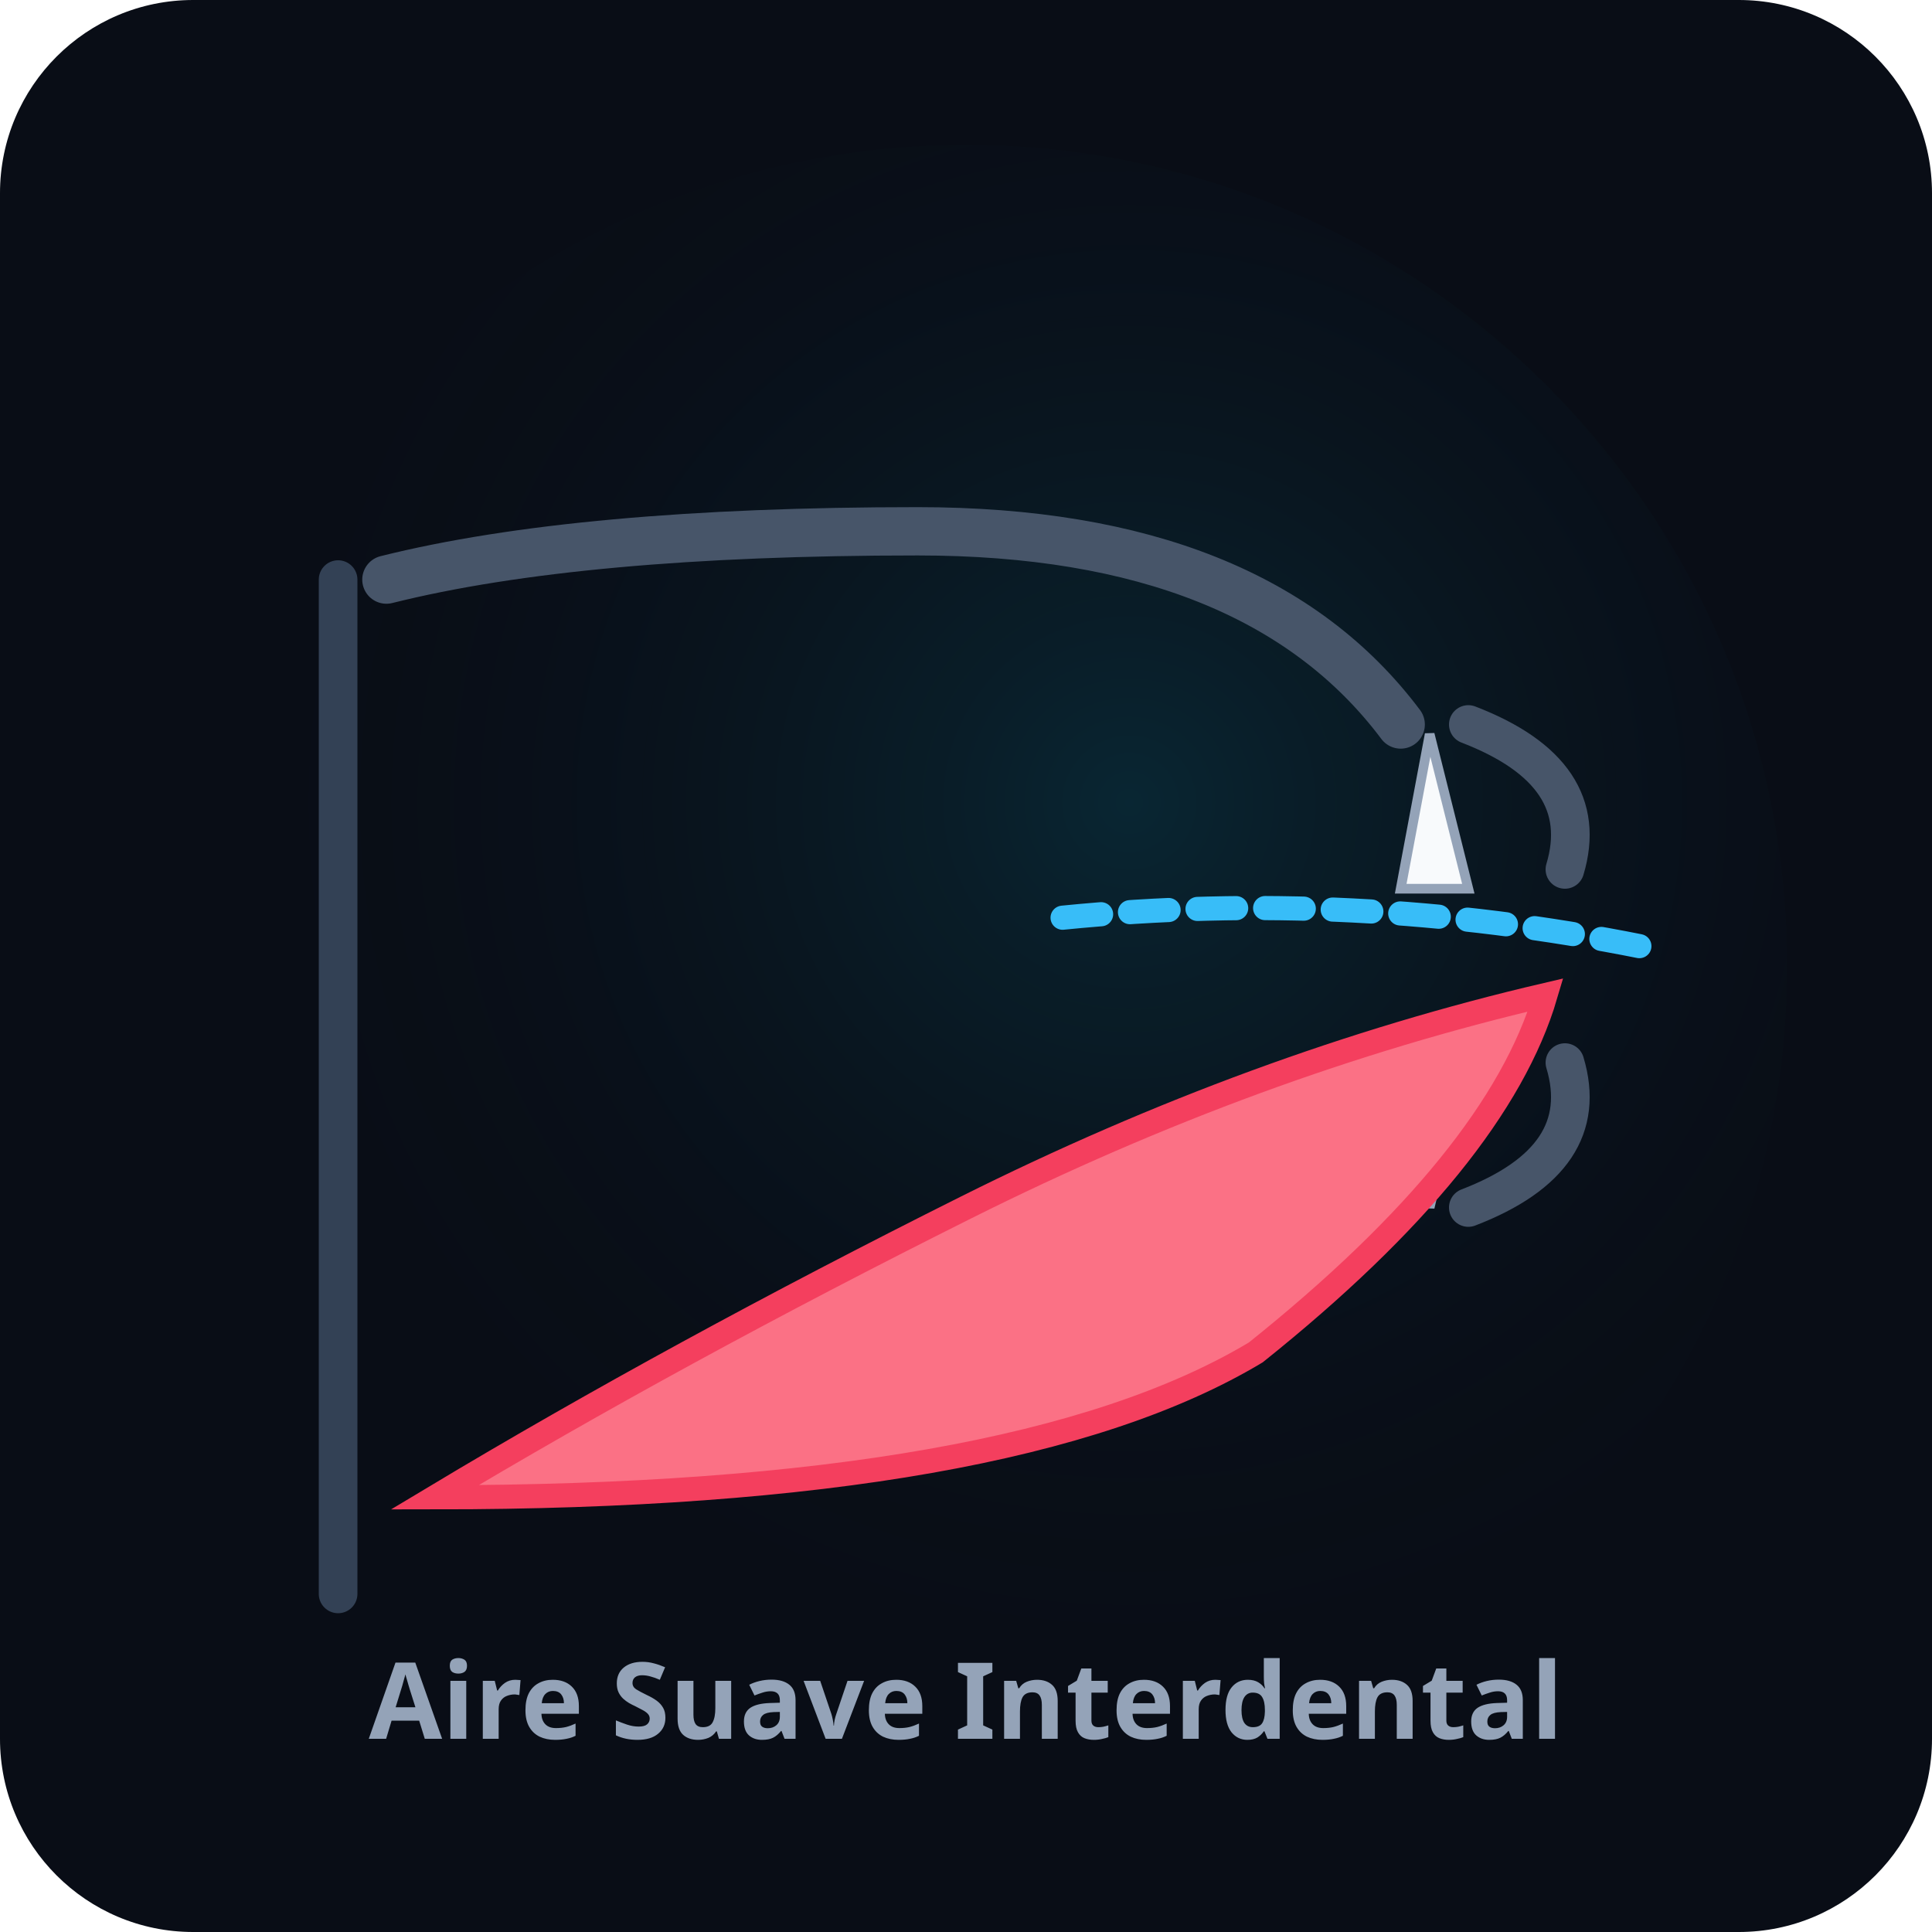
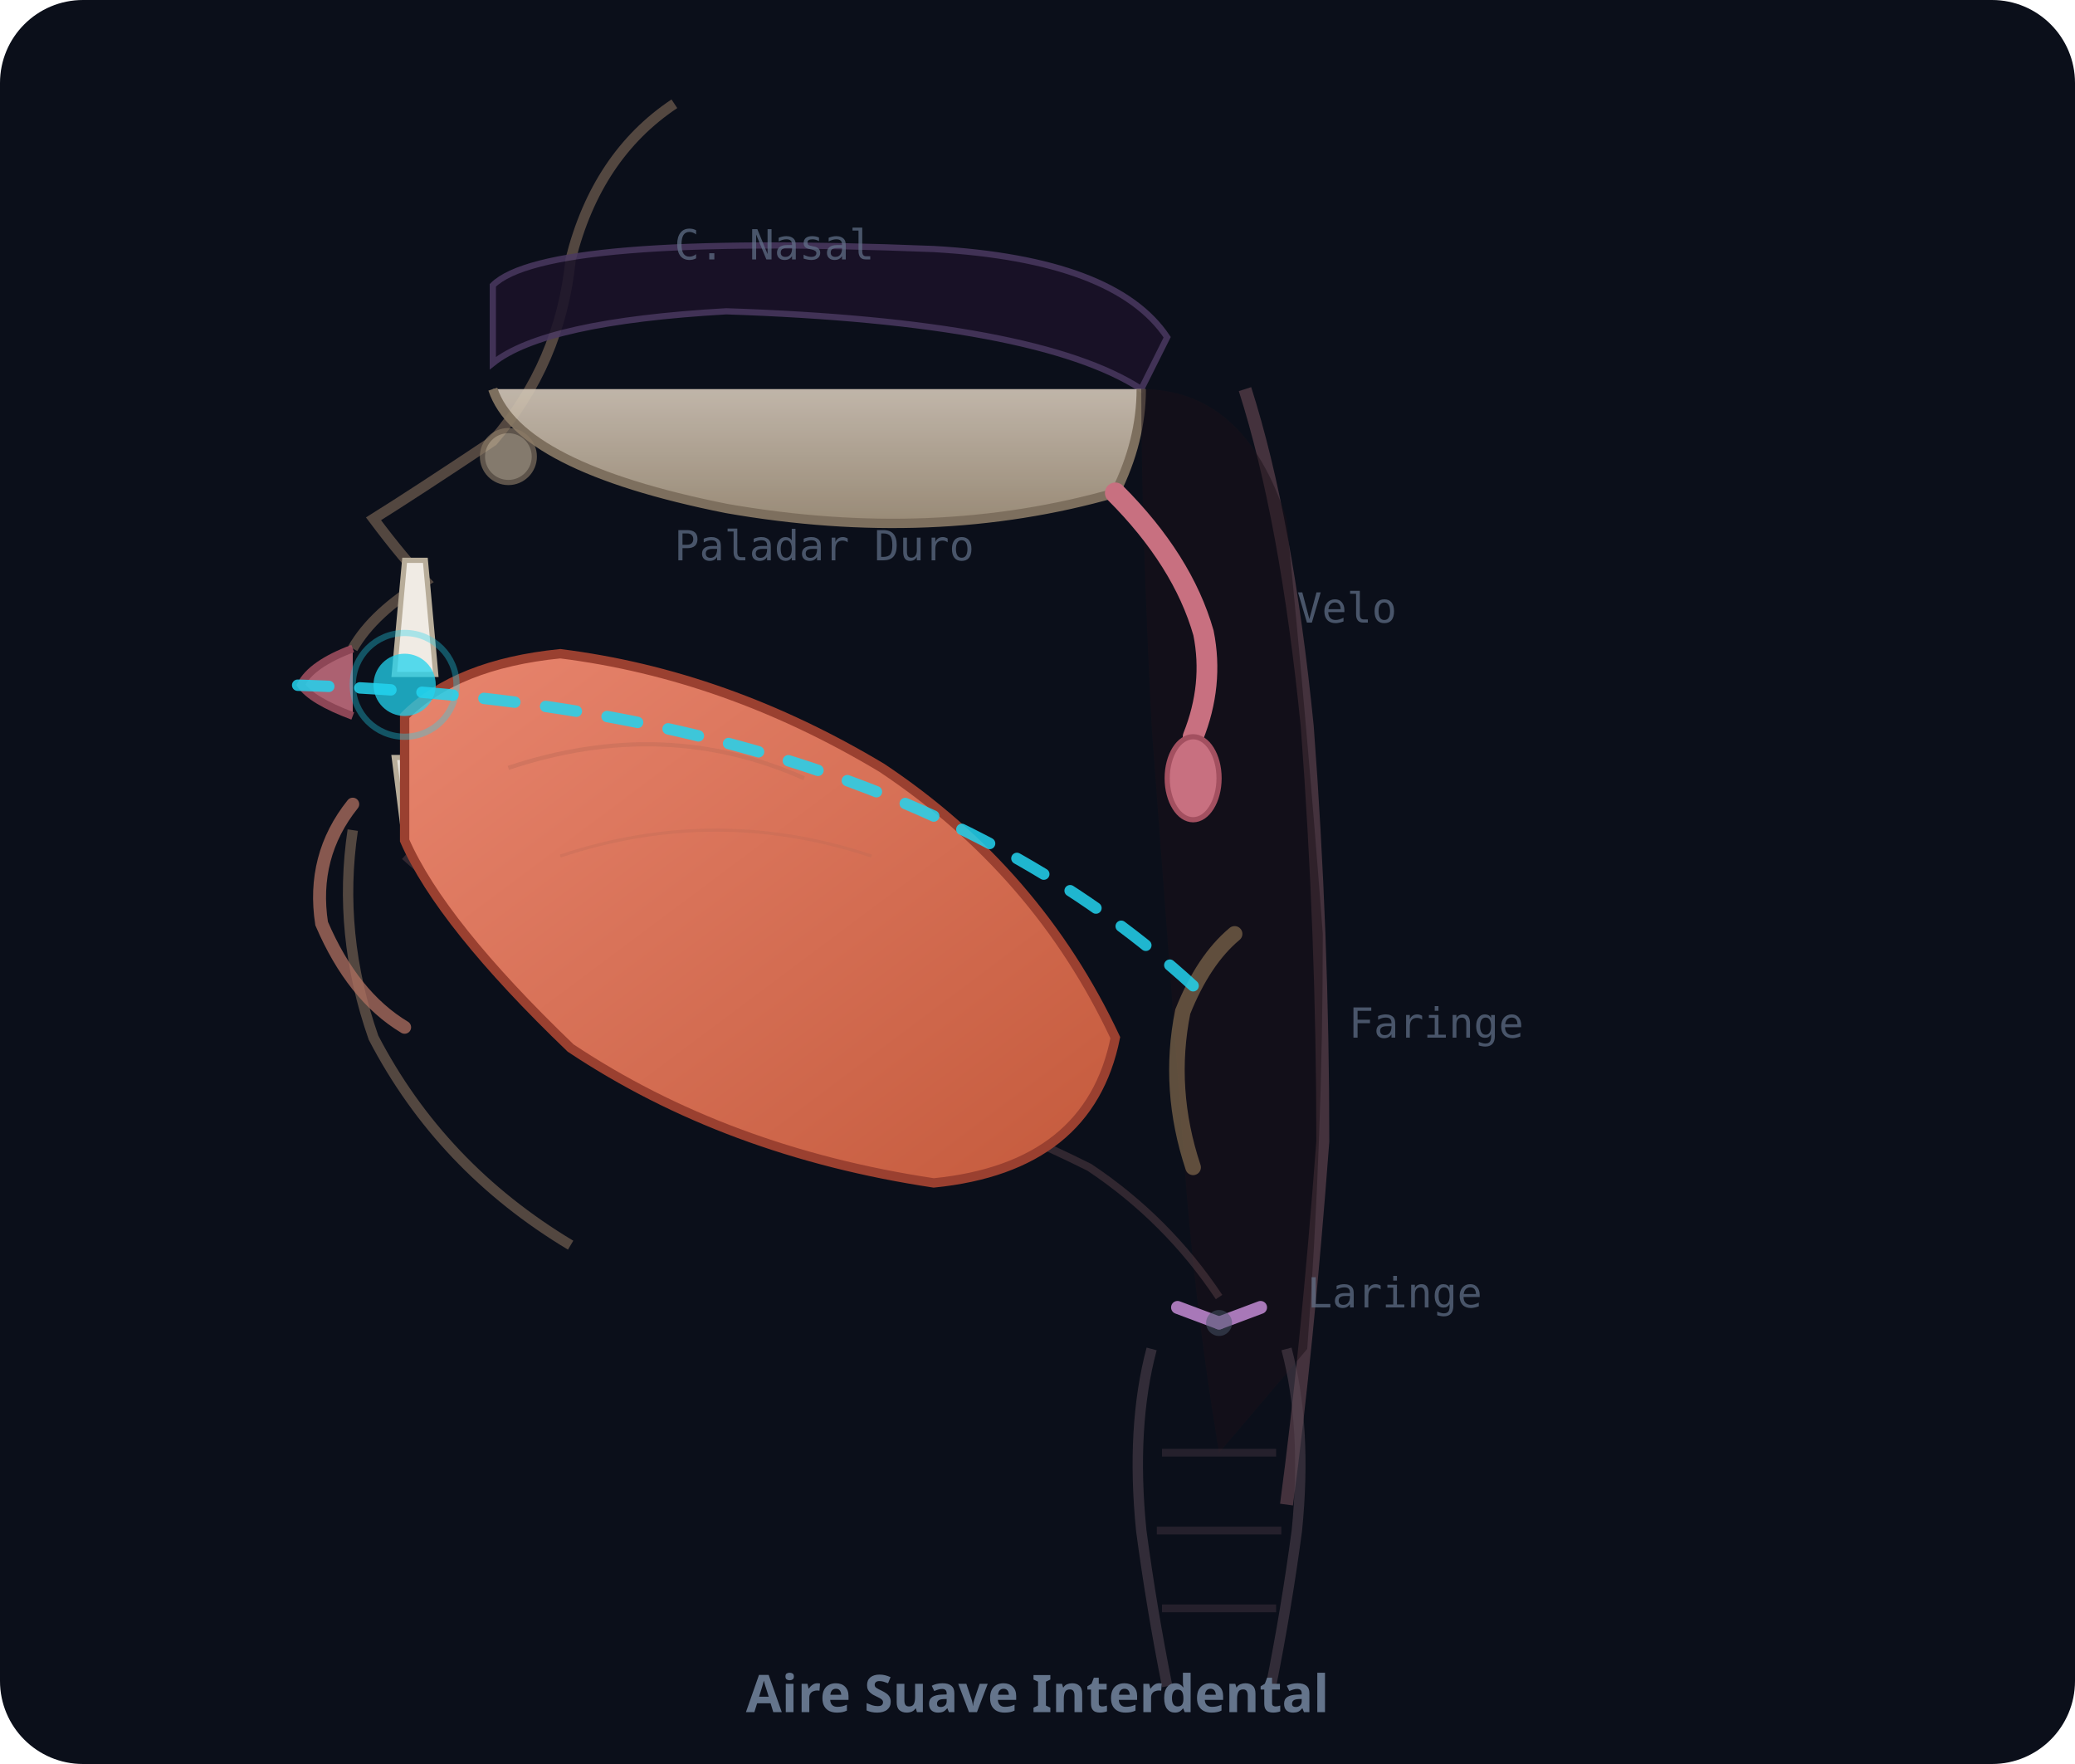
- <svg xmlns="http://www.w3.org/2000/svg" viewBox="0 0 200 200" width="100%" height="100%">
+ <svg xmlns="http://www.w3.org/2000/svg" viewBox="0 0 400 340" width="100%" height="100%">
  <defs>
-     <radialGradient id="latGlow" cx="60%" cy="40%" r="55%">
-       <stop offset="0%" stop-color="#06B6D4" stop-opacity="0.15" />
-       <stop offset="100%" stop-color="#090D16" stop-opacity="0" />
-     </radialGradient>
+     <linearGradient id="tngG-fricative_th_voicelessl" x1="0%" y1="0%" x2="100%" y2="100%">
+       <stop offset="0%" stop-color="#e8856e" />
+       <stop offset="100%" stop-color="#c45a3c" />
+     </linearGradient>
+     <linearGradient id="boneG-fricative_th_voicelessl" x1="0%" y1="0%" x2="0%" y2="100%">
+       <stop offset="0%" stop-color="#d4c8b8" />
+       <stop offset="100%" stop-color="#a89880" />
+     </linearGradient>
  </defs>
-   <rect width="200" height="200" rx="20" fill="#090D16" />
-   <circle cx="100" cy="100" r="85" fill="url(#latGlow)" />
-   <path d="M 35 60 L 35 165" stroke="#334155" stroke-width="4" stroke-linecap="round" />
-   <path d="M 40 60 Q 60 55 95 55 Q 130 55 145 75" stroke="#475569" stroke-width="5" stroke-linecap="round" fill="none" />
-   <path d="M 148 76 L 152 92 L 145 92 Z" fill="#F8FAFC" stroke="#94A3B8" stroke-width="1" />
-   <path d="M 148 125 L 152 108 L 145 108 Z" fill="#F8FAFC" stroke="#94A3B8" stroke-width="1" />
-   <path d="M 152 75 Q 165 80 162 90" stroke="#475569" stroke-width="4" stroke-linecap="round" fill="none" />
-   <path d="M 152 125 Q 165 120 162 110" stroke="#475569" stroke-width="4" stroke-linecap="round" fill="none" />
-   <path d="M 45 155 Q 70 140 100 125 Q 130 110 160 103 Q 155 120 130 140 Q 105 155 45 155 Z" fill="#FB7185" stroke="#F43F5E" stroke-width="2.5" />
-   <path d="M 110 95 Q 140 92 170 98" stroke="#38BDF8" stroke-width="2.5" stroke-dasharray="4,3" fill="none" stroke-linecap="round" />
-   <text x="100" y="180" fill="#94A3B8" font-family="system-ui, sans-serif" font-size="11" font-weight="bold" text-anchor="middle">Aire Suave Interdental</text>
+   <rect width="400" height="340" rx="16" fill="#0b0f1a" />
+   <path d="M 130 20 Q 115 30 110 50 Q 108 70 95 85 Q 80 95 72 100 Q 78 108 82 112 Q 72 118 68 125" fill="none" stroke="#7a6555" stroke-width="2" opacity="0.65" />
+   <path d="M 68 160 Q 65 180 72 200 Q 85 225 110 240" fill="none" stroke="#7a6555" stroke-width="2" opacity="0.65" />
+   <path d="M 95 55 Q 105 45 180 48 Q 215 50 225 65 L 220 75 Q 200 62 140 60 Q 105 62 95 70 Z" fill="#1a1228" stroke="#4a3860" stroke-width="1.2" opacity="0.85" />
+   <path d="M 95 75 Q 100 90 140 98 Q 180 105 215 95 Q 220 85 220 75" fill="url(#boneG-fricative_th_voicelessl)" stroke="#8a7a65" stroke-width="1.8" opacity="0.9" />
+   <circle cx="98" cy="88" r="5" fill="#c4b49a" stroke="#8a7a65" stroke-width="1" opacity="0.65" />
+   <path d="M 78 108 L 82 108 L 84 130 L 76 130 Z" fill="#f0ebe4" stroke="#b8ad9a" stroke-width="1" />
+   <path d="M 68 125 Q 60 128 58 132 Q 60 135 68 138" fill="#c87080" stroke="#a35060" stroke-width="1.5" opacity="0.85" />
+   <g transform="translate(0, 0)">
+     <path d="M 76 146 L 84 146 L 82 162 L 78 162 Z" fill="#e8e3dc" stroke="#b8ad9a" stroke-width="1" />
+   </g>
+   <path d="M 68 155 Q 60 165 62 178 Q 68 192 78 198" fill="none" stroke="#b07060" stroke-width="2.5" stroke-linecap="round" opacity="0.75" />
+   <path d="M 240 75 Q 248 100 252 140 Q 255 180 255 220 Q 252 260 248 290" fill="none" stroke="#6a4a55" stroke-width="2.5" opacity="0.6" />
+   <path d="M 220 75 Q 240 75 248 100 Q 252 140 255 180 Q 255 220 252 260 L 235 280     Q 230 250 228 220 Q 225 180 222 140 Q 220 100 220 75 Z" fill="#1a1018" opacity="0.5" />
+   <path d="M 215 95 Q 228 108 232 122 Q 234 132 230 142" fill="none" stroke="#c87080" stroke-width="4" stroke-linecap="round" />
+   <ellipse cx="230" cy="150" rx="5" ry="8" fill="#c87080" stroke="#a35060" stroke-width="1" />
+   <path d="M 230 225 Q 225 210 228 195 Q 232 185 238 180" fill="none" stroke="#8a7050" stroke-width="3" stroke-linecap="round" opacity="0.65" />
+   <path d="M 222 260 Q 218 275 220 295 Q 222 310 225 325" fill="none" stroke="#5a4a55" stroke-width="2" opacity="0.5" />
+   <path d="M 248 260 Q 252 275 250 295 Q 248 310 245 325" fill="none" stroke="#5a4a55" stroke-width="2" opacity="0.5" />
+   <line x1="224" y1="280" x2="246" y2="280" stroke="#4a3a45" stroke-width="1.5" opacity="0.4" />
+   <line x1="223" y1="295" x2="247" y2="295" stroke="#4a3a45" stroke-width="1.5" opacity="0.4" />
+   <line x1="224" y1="310" x2="246" y2="310" stroke="#4a3a45" stroke-width="1.5" opacity="0.4" />
+   <g transform="translate(235, 255)">
+     <line x1="-8" y1="-3" x2="0" y2="0" stroke="#a878b8" stroke-width="2.5" stroke-linecap="round" />
+     <line x1="8" y1="-3" x2="0" y2="0" stroke="#a878b8" stroke-width="2.5" stroke-linecap="round" />
+     <circle cx="0" cy="0" r="2.5" fill="#475569" opacity="0.5" />
+   </g>
+   <path d="M 78 165 Q 100 185 140 200 Q 180 210 210 225 Q 225 235 235 250" fill="none" stroke="#6a4a50" stroke-width="1.5" opacity="0.4" />
+   <path d="M 78 138 Q 88 128 108 126 Q 140 130 170 148 Q 200 168 215 200 Q 210 225 180 228 Q 140 222 110 202 Q 85 178 78 162 Z" fill="url(#tngG-fricative_th_voicelessl)" stroke="#9a4030" stroke-width="1.8" />
+   <path d="M 98 148 Q 128 138 155 150" fill="none" stroke="#b86855" stroke-width="0.8" opacity="0.4" />
+   <path d="M 108 165 Q 138 155 168 165" fill="none" stroke="#b86855" stroke-width="0.6" opacity="0.3" />
+   <circle cx="78" cy="132" r="6" fill="#22d3ee" opacity="0.75" />
+   <circle cx="78" cy="132" r="10" fill="none" stroke="#22d3ee" stroke-width="1.2" opacity="0.35" />
+   <path d="M 230 190 Q 170 135 55 132" fill="none" stroke="#22d3ee" stroke-width="2.2" stroke-linecap="round" stroke-dasharray="6 6" opacity="0.85">
+     <animate attributeName="stroke-dashoffset" values="40;0" dur="0.85s" repeatCount="indefinite" />
+   </path>
+   <g font-size="8" fill="#64748b" font-family="monospace" opacity="0.7">
+     <text x="130" y="50">C. Nasal</text>
+     <text x="130" y="108">Paladar Duro</text>
+     <text x="250" y="120">Velo</text>
+     <text x="260" y="200">Faringe</text>
+     <text x="252" y="252">Laringe</text>
+   </g>
+   <text x="200" y="330" fill="#64748b" font-family="system-ui, sans-serif" font-size="10" font-weight="bold" text-anchor="middle">Aire Suave Interdental</text>
</svg>
